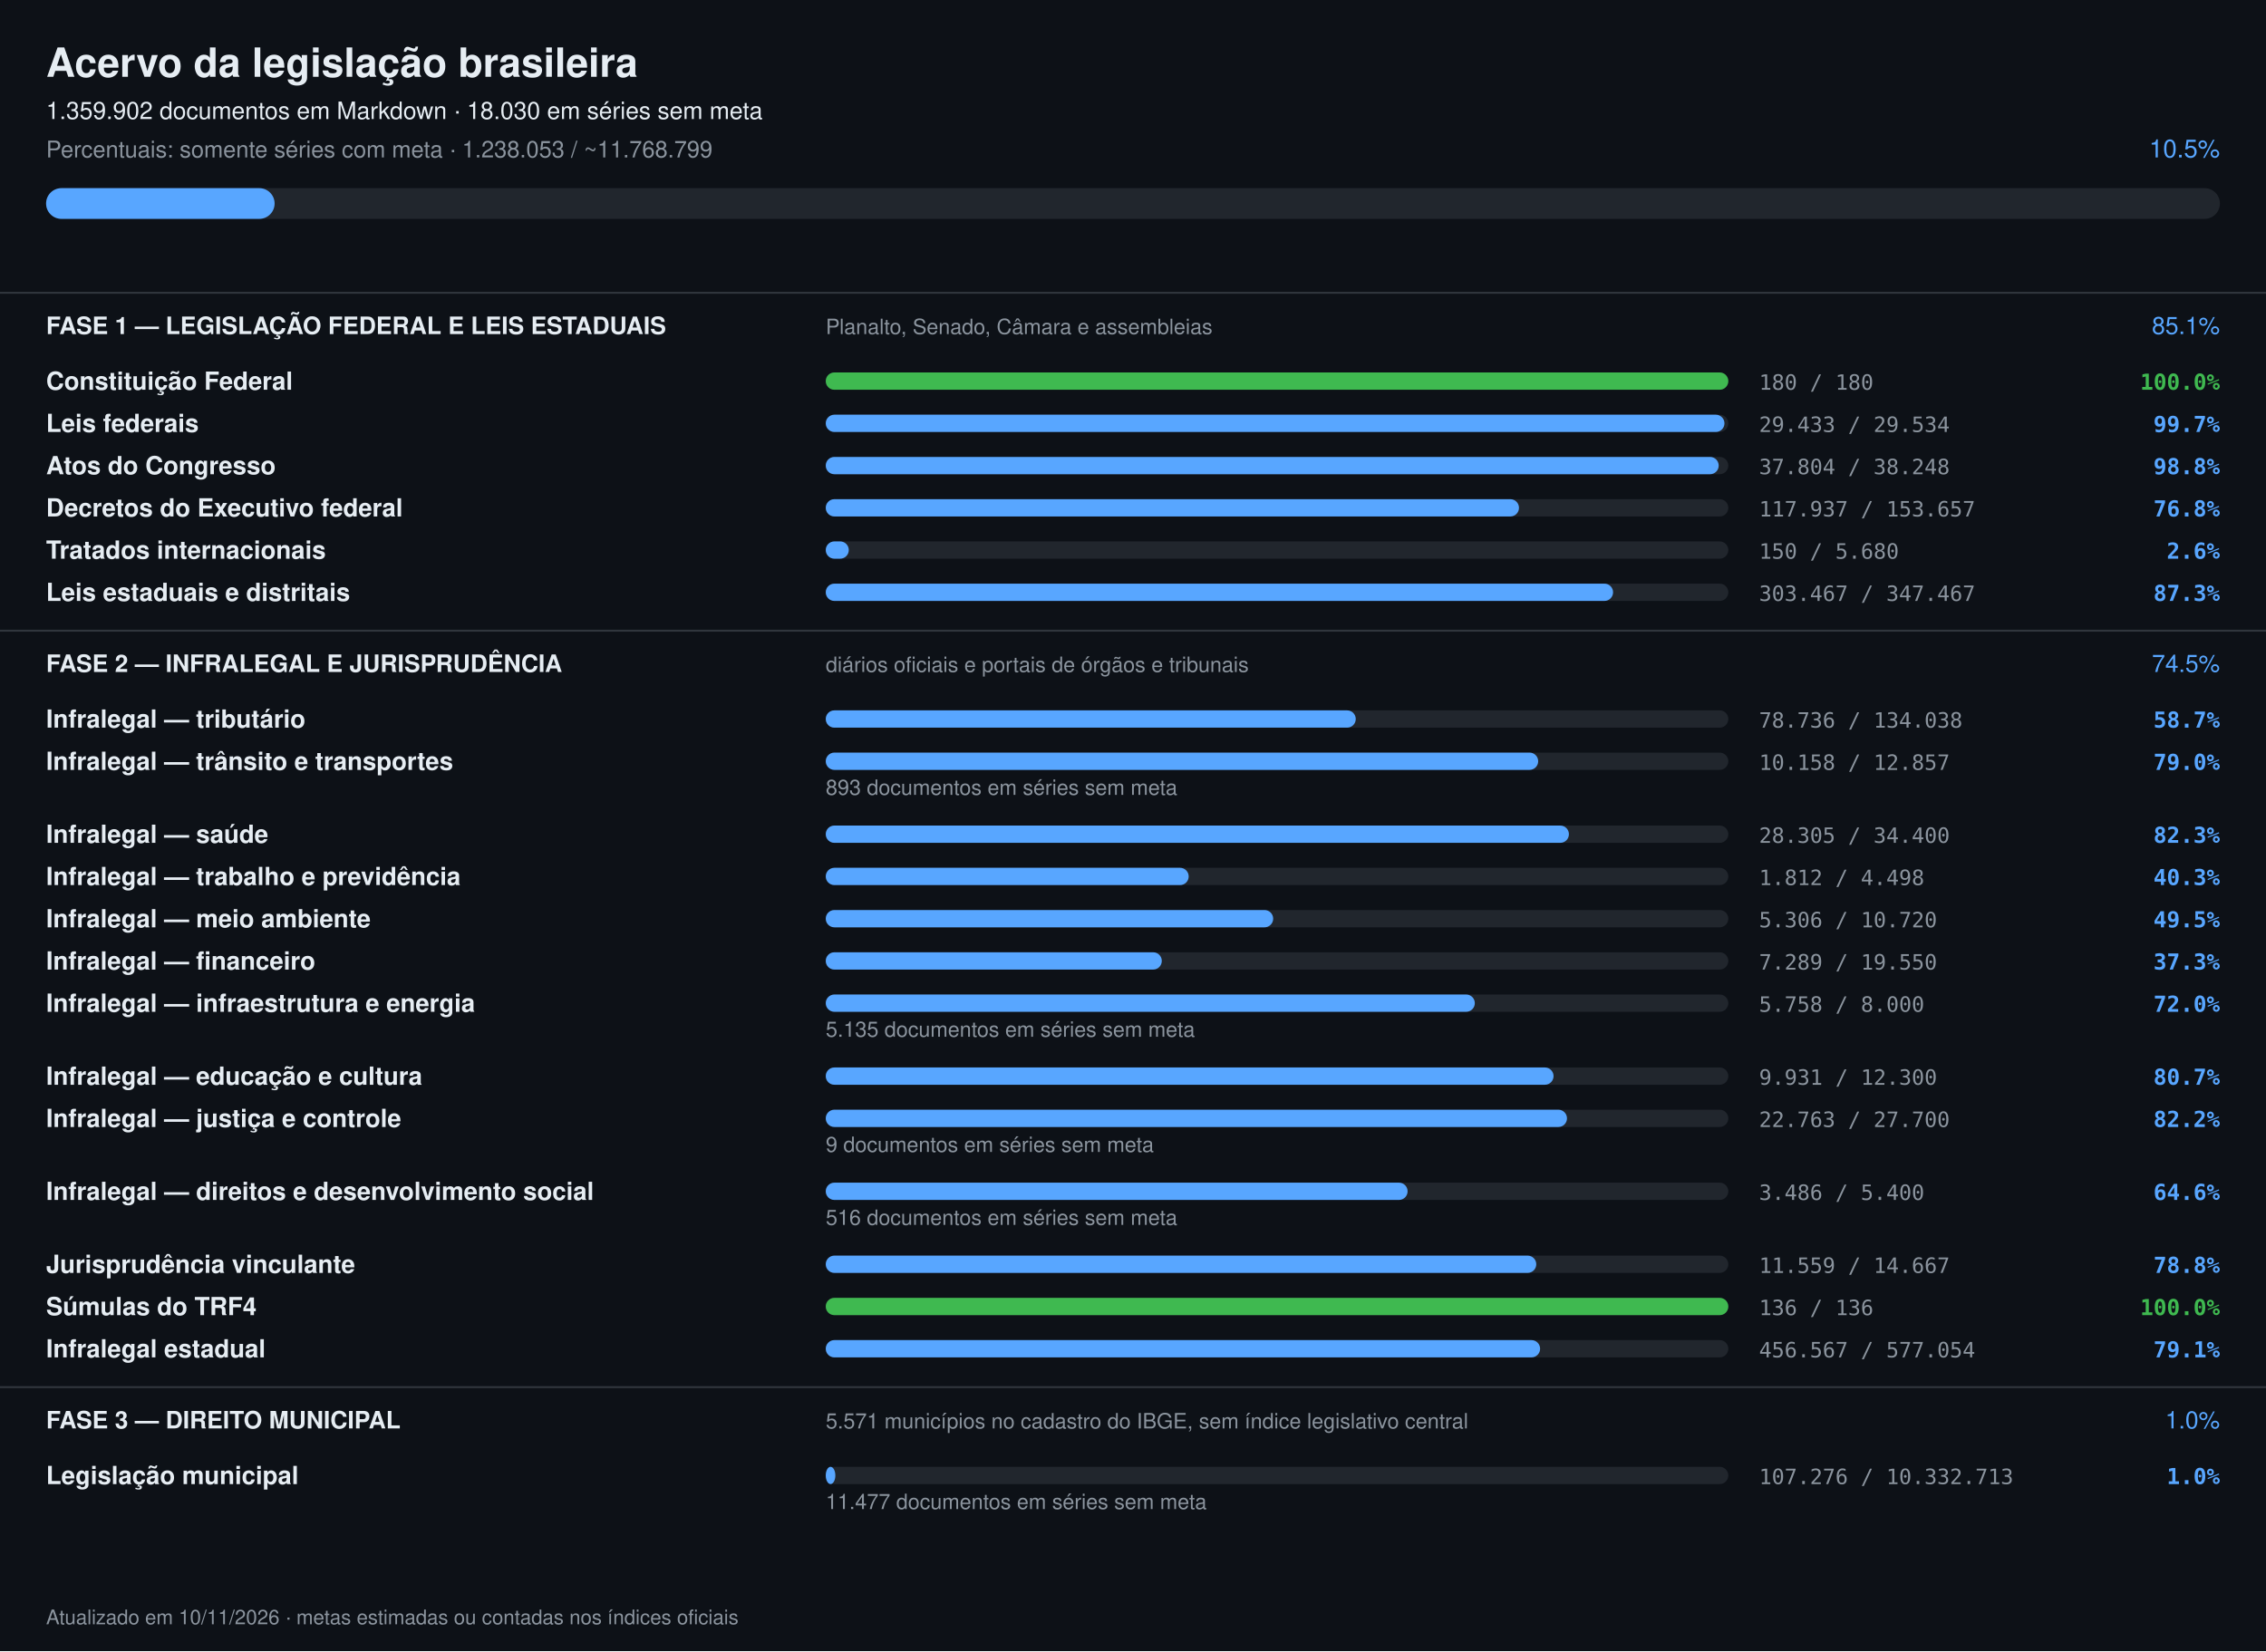
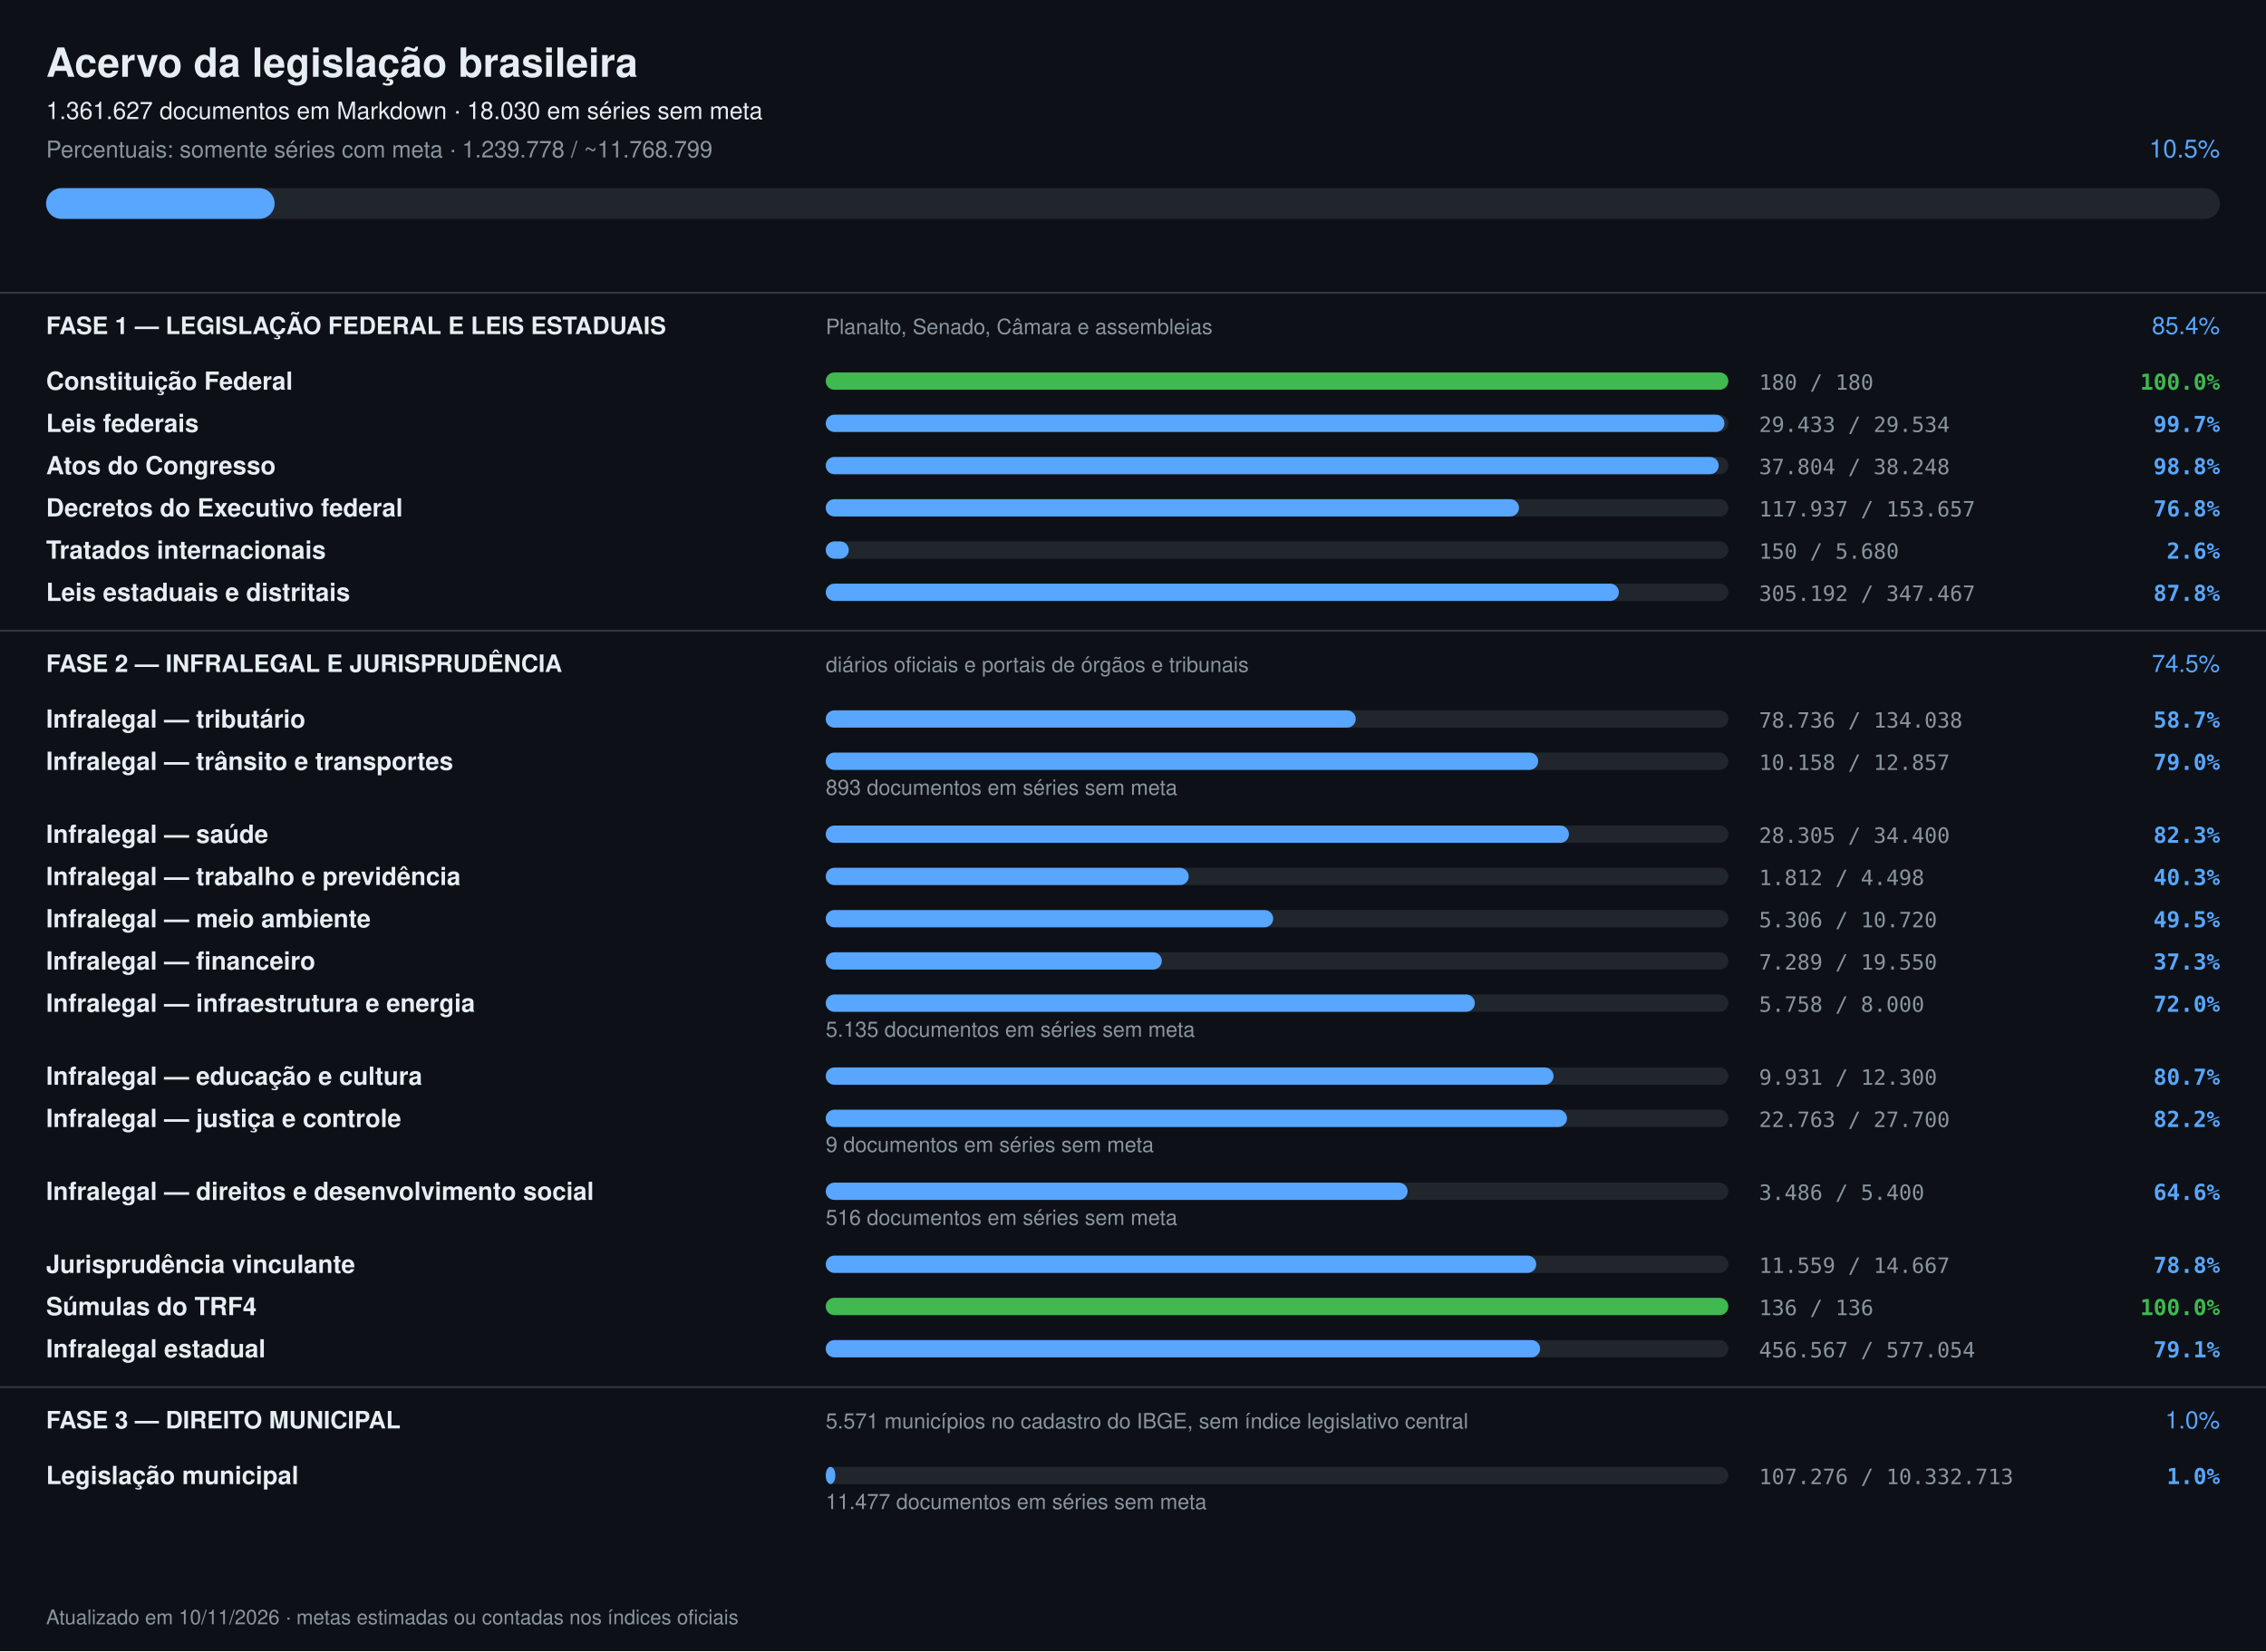
<svg xmlns="http://www.w3.org/2000/svg" width="1180" height="860" viewBox="0 0 1180 860" font-family="-apple-system,Segoe UI,Helvetica,Arial,sans-serif">
  <rect width="1180" height="860" fill="#0d1117" />
  <text x="24" y="40" font-size="21" font-weight="700" fill="#e6edf3">Acervo da legislação brasileira</text>
-   <text x="24" y="62" font-size="12.5" fill="#e6edf3">1.359.902 documentos em Markdown · 18.030 em séries sem meta</text>
-   <text x="24" y="82" font-size="12" fill="#8b949e">Percentuais: somente séries com meta · 1.238.053 / ~11.768.799</text>
+   <text x="24" y="62" font-size="12.5" fill="#e6edf3">1.361.627 documentos em Markdown · 18.030 em séries sem meta</text>
+   <text x="24" y="82" font-size="12" fill="#8b949e">Percentuais: somente séries com meta · 1.239.778 / ~11.768.799</text>
  <text x="1156" y="82" font-size="13" text-anchor="end" fill="#58a6ff">10.5%</text>
  <rect x="24" y="98" width="1132" height="16" rx="8" fill="#21262d" />
  <rect x="24" y="98" width="119" height="16" rx="8" fill="#58a6ff" />
  <rect x="0" y="152" width="1180" height="1" fill="#30363d" />
  <text x="24" y="174" font-size="12.5" font-weight="700" fill="#e6edf3">FASE 1 — LEGISLAÇÃO FEDERAL E LEIS ESTADUAIS</text>
  <text x="430" y="174" font-size="11" fill="#8b949e">Planalto, Senado, Câmara e assembleias</text>
-   <text x="1156" y="174" font-size="12.5" text-anchor="end" fill="#58a6ff">85.1%</text>
+   <text x="1156" y="174" font-size="12.5" text-anchor="end" fill="#58a6ff">85.4%</text>
  <text x="24" y="203" font-size="13" font-weight="600" fill="#e6edf3">Constituição Federal</text>
  <rect x="430" y="194" width="470" height="9" rx="4.5" fill="#21262d" />
  <rect x="430" y="194" width="470" height="9" rx="4.5" fill="#3fb950" />
  <text x="916" y="203" font-size="11" fill="#8b949e" font-family="ui-monospace,monospace">180 / 180</text>
  <text x="1156" y="203" font-size="11.5" text-anchor="end" font-weight="600" fill="#3fb950" font-family="ui-monospace,monospace">100.0%</text>
  <text x="24" y="225" font-size="13" font-weight="600" fill="#e6edf3">Leis federais</text>
  <rect x="430" y="216" width="470" height="9" rx="4.5" fill="#21262d" />
  <rect x="430" y="216" width="468" height="9" rx="4.5" fill="#58a6ff" />
  <text x="916" y="225" font-size="11" fill="#8b949e" font-family="ui-monospace,monospace">29.433 / 29.534</text>
  <text x="1156" y="225" font-size="11.5" text-anchor="end" font-weight="600" fill="#58a6ff" font-family="ui-monospace,monospace">99.7%</text>
  <text x="24" y="247" font-size="13" font-weight="600" fill="#e6edf3">Atos do Congresso</text>
  <rect x="430" y="238" width="470" height="9" rx="4.5" fill="#21262d" />
  <rect x="430" y="238" width="465" height="9" rx="4.5" fill="#58a6ff" />
  <text x="916" y="247" font-size="11" fill="#8b949e" font-family="ui-monospace,monospace">37.804 / 38.248</text>
  <text x="1156" y="247" font-size="11.5" text-anchor="end" font-weight="600" fill="#58a6ff" font-family="ui-monospace,monospace">98.8%</text>
  <text x="24" y="269" font-size="13" font-weight="600" fill="#e6edf3">Decretos do Executivo federal</text>
  <rect x="430" y="260" width="470" height="9" rx="4.5" fill="#21262d" />
  <rect x="430" y="260" width="361" height="9" rx="4.5" fill="#58a6ff" />
  <text x="916" y="269" font-size="11" fill="#8b949e" font-family="ui-monospace,monospace">117.937 / 153.657</text>
  <text x="1156" y="269" font-size="11.5" text-anchor="end" font-weight="600" fill="#58a6ff" font-family="ui-monospace,monospace">76.8%</text>
  <text x="24" y="291" font-size="13" font-weight="600" fill="#e6edf3">Tratados internacionais</text>
  <rect x="430" y="282" width="470" height="9" rx="4.5" fill="#21262d" />
  <rect x="430" y="282" width="12" height="9" rx="4.5" fill="#58a6ff" />
  <text x="916" y="291" font-size="11" fill="#8b949e" font-family="ui-monospace,monospace">150 / 5.680</text>
  <text x="1156" y="291" font-size="11.5" text-anchor="end" font-weight="600" fill="#58a6ff" font-family="ui-monospace,monospace">2.6%</text>
  <text x="24" y="313" font-size="13" font-weight="600" fill="#e6edf3">Leis estaduais e distritais</text>
  <rect x="430" y="304" width="470" height="9" rx="4.5" fill="#21262d" />
-   <rect x="430" y="304" width="410" height="9" rx="4.5" fill="#58a6ff" />
-   <text x="916" y="313" font-size="11" fill="#8b949e" font-family="ui-monospace,monospace">303.467 / 347.467</text>
-   <text x="1156" y="313" font-size="11.5" text-anchor="end" font-weight="600" fill="#58a6ff" font-family="ui-monospace,monospace">87.3%</text>
+   <rect x="430" y="304" width="413" height="9" rx="4.5" fill="#58a6ff" />
+   <text x="916" y="313" font-size="11" fill="#8b949e" font-family="ui-monospace,monospace">305.192 / 347.467</text>
+   <text x="1156" y="313" font-size="11.5" text-anchor="end" font-weight="600" fill="#58a6ff" font-family="ui-monospace,monospace">87.8%</text>
  <rect x="0" y="328" width="1180" height="1" fill="#30363d" />
  <text x="24" y="350" font-size="12.5" font-weight="700" fill="#e6edf3">FASE 2 — INFRALEGAL E JURISPRUDÊNCIA</text>
  <text x="430" y="350" font-size="11" fill="#8b949e">diários oficiais e portais de órgãos e tribunais</text>
  <text x="1156" y="350" font-size="12.5" text-anchor="end" fill="#58a6ff">74.5%</text>
  <text x="24" y="379" font-size="13" font-weight="600" fill="#e6edf3">Infralegal — tributário</text>
  <rect x="430" y="370" width="470" height="9" rx="4.5" fill="#21262d" />
  <rect x="430" y="370" width="276" height="9" rx="4.5" fill="#58a6ff" />
  <text x="916" y="379" font-size="11" fill="#8b949e" font-family="ui-monospace,monospace">78.736 / 134.038</text>
  <text x="1156" y="379" font-size="11.5" text-anchor="end" font-weight="600" fill="#58a6ff" font-family="ui-monospace,monospace">58.7%</text>
  <text x="24" y="401" font-size="13" font-weight="600" fill="#e6edf3">Infralegal — trânsito e transportes</text>
  <rect x="430" y="392" width="470" height="9" rx="4.5" fill="#21262d" />
  <rect x="430" y="392" width="371" height="9" rx="4.5" fill="#58a6ff" />
  <text x="916" y="401" font-size="11" fill="#8b949e" font-family="ui-monospace,monospace">10.158 / 12.857</text>
  <text x="1156" y="401" font-size="11.5" text-anchor="end" font-weight="600" fill="#58a6ff" font-family="ui-monospace,monospace">79.0%</text>
  <text x="430" y="414" font-size="11" fill="#8b949e">893 documentos em séries sem meta</text>
  <text x="24" y="439" font-size="13" font-weight="600" fill="#e6edf3">Infralegal — saúde</text>
  <rect x="430" y="430" width="470" height="9" rx="4.5" fill="#21262d" />
  <rect x="430" y="430" width="387" height="9" rx="4.5" fill="#58a6ff" />
  <text x="916" y="439" font-size="11" fill="#8b949e" font-family="ui-monospace,monospace">28.305 / 34.400</text>
  <text x="1156" y="439" font-size="11.5" text-anchor="end" font-weight="600" fill="#58a6ff" font-family="ui-monospace,monospace">82.3%</text>
  <text x="24" y="461" font-size="13" font-weight="600" fill="#e6edf3">Infralegal — trabalho e previdência</text>
  <rect x="430" y="452" width="470" height="9" rx="4.5" fill="#21262d" />
  <rect x="430" y="452" width="189" height="9" rx="4.5" fill="#58a6ff" />
  <text x="916" y="461" font-size="11" fill="#8b949e" font-family="ui-monospace,monospace">1.812 / 4.498</text>
  <text x="1156" y="461" font-size="11.5" text-anchor="end" font-weight="600" fill="#58a6ff" font-family="ui-monospace,monospace">40.3%</text>
  <text x="24" y="483" font-size="13" font-weight="600" fill="#e6edf3">Infralegal — meio ambiente</text>
  <rect x="430" y="474" width="470" height="9" rx="4.5" fill="#21262d" />
  <rect x="430" y="474" width="233" height="9" rx="4.5" fill="#58a6ff" />
  <text x="916" y="483" font-size="11" fill="#8b949e" font-family="ui-monospace,monospace">5.306 / 10.720</text>
  <text x="1156" y="483" font-size="11.5" text-anchor="end" font-weight="600" fill="#58a6ff" font-family="ui-monospace,monospace">49.5%</text>
  <text x="24" y="505" font-size="13" font-weight="600" fill="#e6edf3">Infralegal — financeiro</text>
  <rect x="430" y="496" width="470" height="9" rx="4.5" fill="#21262d" />
  <rect x="430" y="496" width="175" height="9" rx="4.5" fill="#58a6ff" />
  <text x="916" y="505" font-size="11" fill="#8b949e" font-family="ui-monospace,monospace">7.289 / 19.550</text>
  <text x="1156" y="505" font-size="11.5" text-anchor="end" font-weight="600" fill="#58a6ff" font-family="ui-monospace,monospace">37.3%</text>
  <text x="24" y="527" font-size="13" font-weight="600" fill="#e6edf3">Infralegal — infraestrutura e energia</text>
  <rect x="430" y="518" width="470" height="9" rx="4.5" fill="#21262d" />
  <rect x="430" y="518" width="338" height="9" rx="4.5" fill="#58a6ff" />
  <text x="916" y="527" font-size="11" fill="#8b949e" font-family="ui-monospace,monospace">5.758 / 8.000</text>
  <text x="1156" y="527" font-size="11.5" text-anchor="end" font-weight="600" fill="#58a6ff" font-family="ui-monospace,monospace">72.0%</text>
  <text x="430" y="540" font-size="11" fill="#8b949e">5.135 documentos em séries sem meta</text>
  <text x="24" y="565" font-size="13" font-weight="600" fill="#e6edf3">Infralegal — educação e cultura</text>
  <rect x="430" y="556" width="470" height="9" rx="4.5" fill="#21262d" />
  <rect x="430" y="556" width="379" height="9" rx="4.5" fill="#58a6ff" />
  <text x="916" y="565" font-size="11" fill="#8b949e" font-family="ui-monospace,monospace">9.931 / 12.300</text>
  <text x="1156" y="565" font-size="11.5" text-anchor="end" font-weight="600" fill="#58a6ff" font-family="ui-monospace,monospace">80.7%</text>
  <text x="24" y="587" font-size="13" font-weight="600" fill="#e6edf3">Infralegal — justiça e controle</text>
  <rect x="430" y="578" width="470" height="9" rx="4.5" fill="#21262d" />
  <rect x="430" y="578" width="386" height="9" rx="4.5" fill="#58a6ff" />
  <text x="916" y="587" font-size="11" fill="#8b949e" font-family="ui-monospace,monospace">22.763 / 27.700</text>
  <text x="1156" y="587" font-size="11.5" text-anchor="end" font-weight="600" fill="#58a6ff" font-family="ui-monospace,monospace">82.2%</text>
  <text x="430" y="600" font-size="11" fill="#8b949e">9 documentos em séries sem meta</text>
  <text x="24" y="625" font-size="13" font-weight="600" fill="#e6edf3">Infralegal — direitos e desenvolvimento social</text>
  <rect x="430" y="616" width="470" height="9" rx="4.5" fill="#21262d" />
  <rect x="430" y="616" width="303" height="9" rx="4.5" fill="#58a6ff" />
  <text x="916" y="625" font-size="11" fill="#8b949e" font-family="ui-monospace,monospace">3.486 / 5.400</text>
  <text x="1156" y="625" font-size="11.5" text-anchor="end" font-weight="600" fill="#58a6ff" font-family="ui-monospace,monospace">64.6%</text>
  <text x="430" y="638" font-size="11" fill="#8b949e">516 documentos em séries sem meta</text>
  <text x="24" y="663" font-size="13" font-weight="600" fill="#e6edf3">Jurisprudência vinculante</text>
  <rect x="430" y="654" width="470" height="9" rx="4.5" fill="#21262d" />
  <rect x="430" y="654" width="370" height="9" rx="4.5" fill="#58a6ff" />
  <text x="916" y="663" font-size="11" fill="#8b949e" font-family="ui-monospace,monospace">11.559 / 14.667</text>
  <text x="1156" y="663" font-size="11.5" text-anchor="end" font-weight="600" fill="#58a6ff" font-family="ui-monospace,monospace">78.8%</text>
  <text x="24" y="685" font-size="13" font-weight="600" fill="#e6edf3">Súmulas do TRF4</text>
  <rect x="430" y="676" width="470" height="9" rx="4.5" fill="#21262d" />
  <rect x="430" y="676" width="470" height="9" rx="4.5" fill="#3fb950" />
  <text x="916" y="685" font-size="11" fill="#8b949e" font-family="ui-monospace,monospace">136 / 136</text>
  <text x="1156" y="685" font-size="11.5" text-anchor="end" font-weight="600" fill="#3fb950" font-family="ui-monospace,monospace">100.0%</text>
  <text x="24" y="707" font-size="13" font-weight="600" fill="#e6edf3">Infralegal estadual</text>
  <rect x="430" y="698" width="470" height="9" rx="4.5" fill="#21262d" />
  <rect x="430" y="698" width="372" height="9" rx="4.5" fill="#58a6ff" />
  <text x="916" y="707" font-size="11" fill="#8b949e" font-family="ui-monospace,monospace">456.567 / 577.054</text>
  <text x="1156" y="707" font-size="11.5" text-anchor="end" font-weight="600" fill="#58a6ff" font-family="ui-monospace,monospace">79.1%</text>
  <rect x="0" y="722" width="1180" height="1" fill="#30363d" />
  <text x="24" y="744" font-size="12.5" font-weight="700" fill="#e6edf3">FASE 3 — DIREITO MUNICIPAL</text>
  <text x="430" y="744" font-size="11" fill="#8b949e">5.571 municípios no cadastro do IBGE, sem índice legislativo central</text>
  <text x="1156" y="744" font-size="12.5" text-anchor="end" fill="#58a6ff">1.0%</text>
  <text x="24" y="773" font-size="13" font-weight="600" fill="#e6edf3">Legislação municipal</text>
  <rect x="430" y="764" width="470" height="9" rx="4.5" fill="#21262d" />
  <rect x="430" y="764" width="5" height="9" rx="4.5" fill="#58a6ff" />
  <text x="916" y="773" font-size="11" fill="#8b949e" font-family="ui-monospace,monospace">107.276 / 10.332.713</text>
  <text x="1156" y="773" font-size="11.5" text-anchor="end" font-weight="600" fill="#58a6ff" font-family="ui-monospace,monospace">1.0%</text>
  <text x="430" y="786" font-size="11" fill="#8b949e">11.477 documentos em séries sem meta</text>
  <text x="24" y="846" font-size="10.5" fill="#8b949e">Atualizado em 10/11/2026 · metas estimadas ou contadas nos índices oficiais</text>
</svg>
